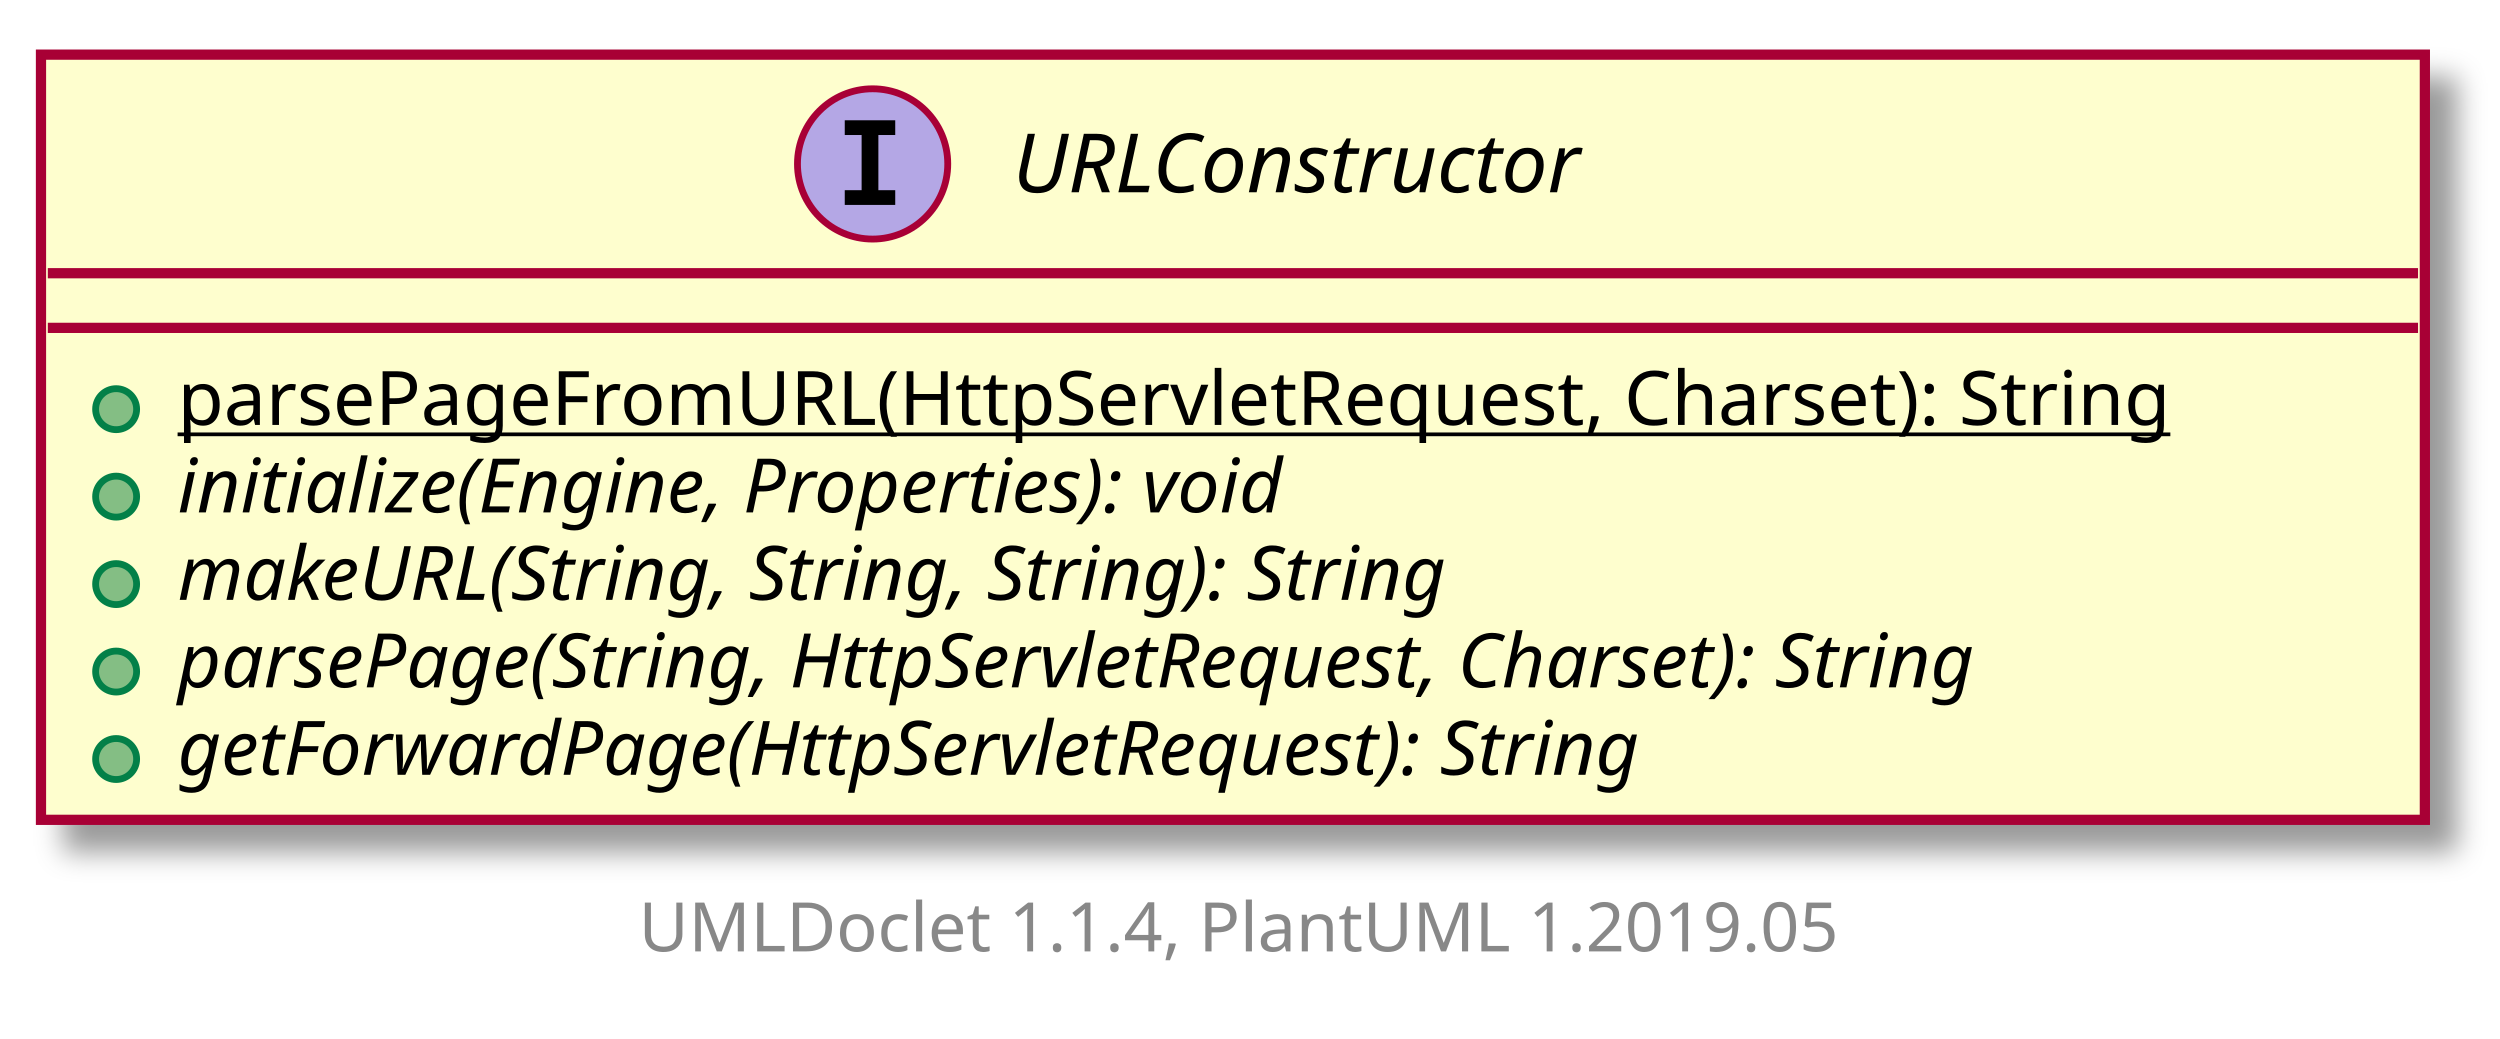
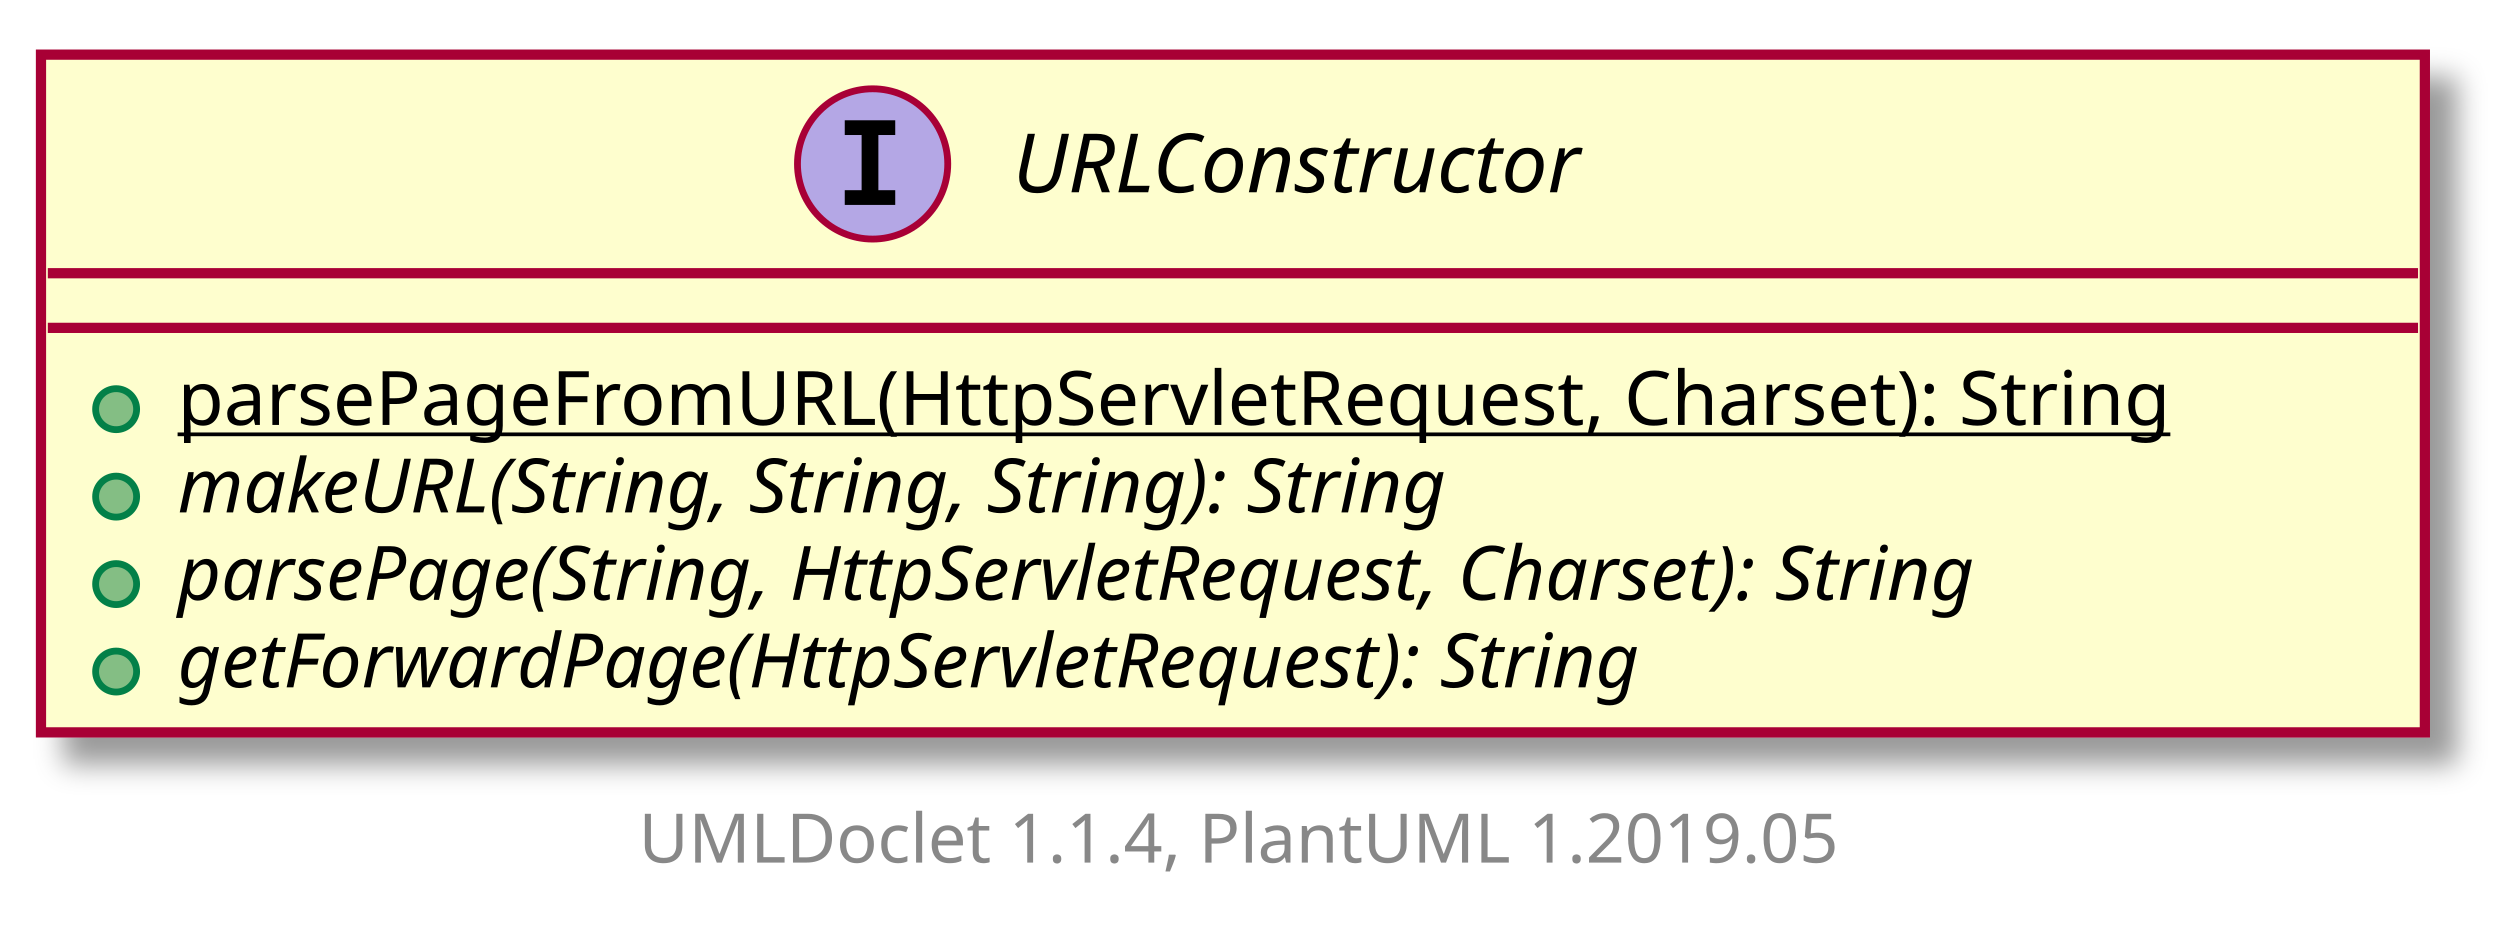
- <svg xmlns="http://www.w3.org/2000/svg" xmlns:xlink="http://www.w3.org/1999/xlink" contentScriptType="application/ecmascript" contentStyleType="text/css" height="152px" preserveAspectRatio="none" style="width:366px;height:152px;" version="1.1" viewBox="0 0 366 152" width="366px" zoomAndPan="magnify">
+ <svg xmlns="http://www.w3.org/2000/svg" xmlns:xlink="http://www.w3.org/1999/xlink" contentScriptType="application/ecmascript" contentStyleType="text/css" height="139px" preserveAspectRatio="none" style="width:366px;height:139px;" version="1.1" viewBox="0 0 366 139" width="366px" zoomAndPan="magnify">
  <defs>
-     <filter height="300%" id="fvj8war9bjtqw" width="300%" x="-1" y="-1">
+     <filter height="300%" id="f1q4dodcvsxncu" width="300%" x="-1" y="-1">
      <feGaussianBlur result="blurOut" stdDeviation="2.0" />
      <feColorMatrix in="blurOut" result="blurOut2" type="matrix" values="0 0 0 0 0 0 0 0 0 0 0 0 0 0 0 0 0 0 .4 0" />
      <feOffset dx="4.0" dy="4.0" in="blurOut2" result="blurOut3" />
      <feBlend in="SourceGraphic" in2="blurOut3" mode="normal" />
    </filter>
  </defs>
  <g>
    <a href="URLConstructor.html" target="_top" xlink:actuate="onRequest" xlink:show="new" xlink:title="URLConstructor.html" xlink:type="simple">
-       <rect fill="#FEFECE" filter="url(#fvj8war9bjtqw)" height="112.023" id="URLConstructor" style="stroke: #A80036; stroke-width: 1.5;" width="349" x="6" y="8" />
+       <rect fill="#FEFECE" filter="url(#f1q4dodcvsxncu)" height="99.219" id="URLConstructor" style="stroke: #A80036; stroke-width: 1.5;" width="349" x="6" y="8" />
      <ellipse cx="127.75" cy="24" fill="#B4A7E5" rx="11" ry="11" style="stroke: #A80036; stroke-width: 1.0;" />
      <path d="M123.672,19.766 L123.672,17.609 L131.062,17.609 L131.062,19.766 L128.594,19.766 L128.594,27.844 L131.062,27.844 L131.062,30 L123.672,30 L123.672,27.844 L126.141,27.844 L126.141,19.766 L123.672,19.766 Z " />
      <text fill="#000000" font-family="sans-serif" font-size="12" font-style="italic" lengthAdjust="spacingAndGlyphs" textLength="97" x="148.25" y="28.154">URLConstructor</text>
      <line style="stroke: #A80036; stroke-width: 1.5;" x1="7" x2="354" y1="40" y2="40" />
      <line style="stroke: #A80036; stroke-width: 1.5;" x1="7" x2="354" y1="48" y2="48" />
      <ellipse cx="17" cy="59.902" fill="#84BE84" rx="3" ry="3" style="stroke: #038048; stroke-width: 1.0;" />
      <text fill="#000000" font-family="sans-serif" font-size="11" lengthAdjust="spacingAndGlyphs" text-decoration="underline" textLength="323" x="26" y="62.21">parsePageFromURL(HttpServletRequest, Charset): String</text>
      <ellipse cx="17" cy="72.707" fill="#84BE84" rx="3" ry="3" style="stroke: #038048; stroke-width: 1.0;" />
-       <text fill="#000000" font-family="sans-serif" font-size="11" font-style="italic" lengthAdjust="spacingAndGlyphs" textLength="190" x="26" y="75.015">initialize(Engine, Properties): void</text>
+       <text fill="#000000" font-family="sans-serif" font-size="11" font-style="italic" lengthAdjust="spacingAndGlyphs" textLength="217" x="26" y="75.015">makeURL(String, String, String): String</text>
      <ellipse cx="17" cy="85.512" fill="#84BE84" rx="3" ry="3" style="stroke: #038048; stroke-width: 1.0;" />
-       <text fill="#000000" font-family="sans-serif" font-size="11" font-style="italic" lengthAdjust="spacingAndGlyphs" textLength="217" x="26" y="87.82">makeURL(String, String, String): String</text>
+       <text fill="#000000" font-family="sans-serif" font-size="11" font-style="italic" lengthAdjust="spacingAndGlyphs" textLength="311" x="26" y="87.82">parsePage(String, HttpServletRequest, Charset): String</text>
      <ellipse cx="17" cy="98.316" fill="#84BE84" rx="3" ry="3" style="stroke: #038048; stroke-width: 1.0;" />
-       <text fill="#000000" font-family="sans-serif" font-size="11" font-style="italic" lengthAdjust="spacingAndGlyphs" textLength="311" x="26" y="100.624">parsePage(String, HttpServletRequest, Charset): String</text>
-       <ellipse cx="17" cy="111.121" fill="#84BE84" rx="3" ry="3" style="stroke: #038048; stroke-width: 1.0;" />
-       <text fill="#000000" font-family="sans-serif" font-size="11" font-style="italic" lengthAdjust="spacingAndGlyphs" textLength="250" x="26" y="113.429">getForwardPage(HttpServletRequest): String</text>
+       <text fill="#000000" font-family="sans-serif" font-size="11" font-style="italic" lengthAdjust="spacingAndGlyphs" textLength="250" x="26" y="100.624">getForwardPage(HttpServletRequest): String</text>
    </a>
-     <text fill="#888888" font-family="sans-serif" font-size="10" lengthAdjust="spacingAndGlyphs" textLength="186" x="93.5" y="139.282">UMLDoclet 1.1.4, PlantUML 1.2019.05</text>
+     <text fill="#888888" font-family="sans-serif" font-size="10" lengthAdjust="spacingAndGlyphs" textLength="186" x="93.5" y="126.282">UMLDoclet 1.1.4, PlantUML 1.2019.05</text>
  </g>
</svg>
